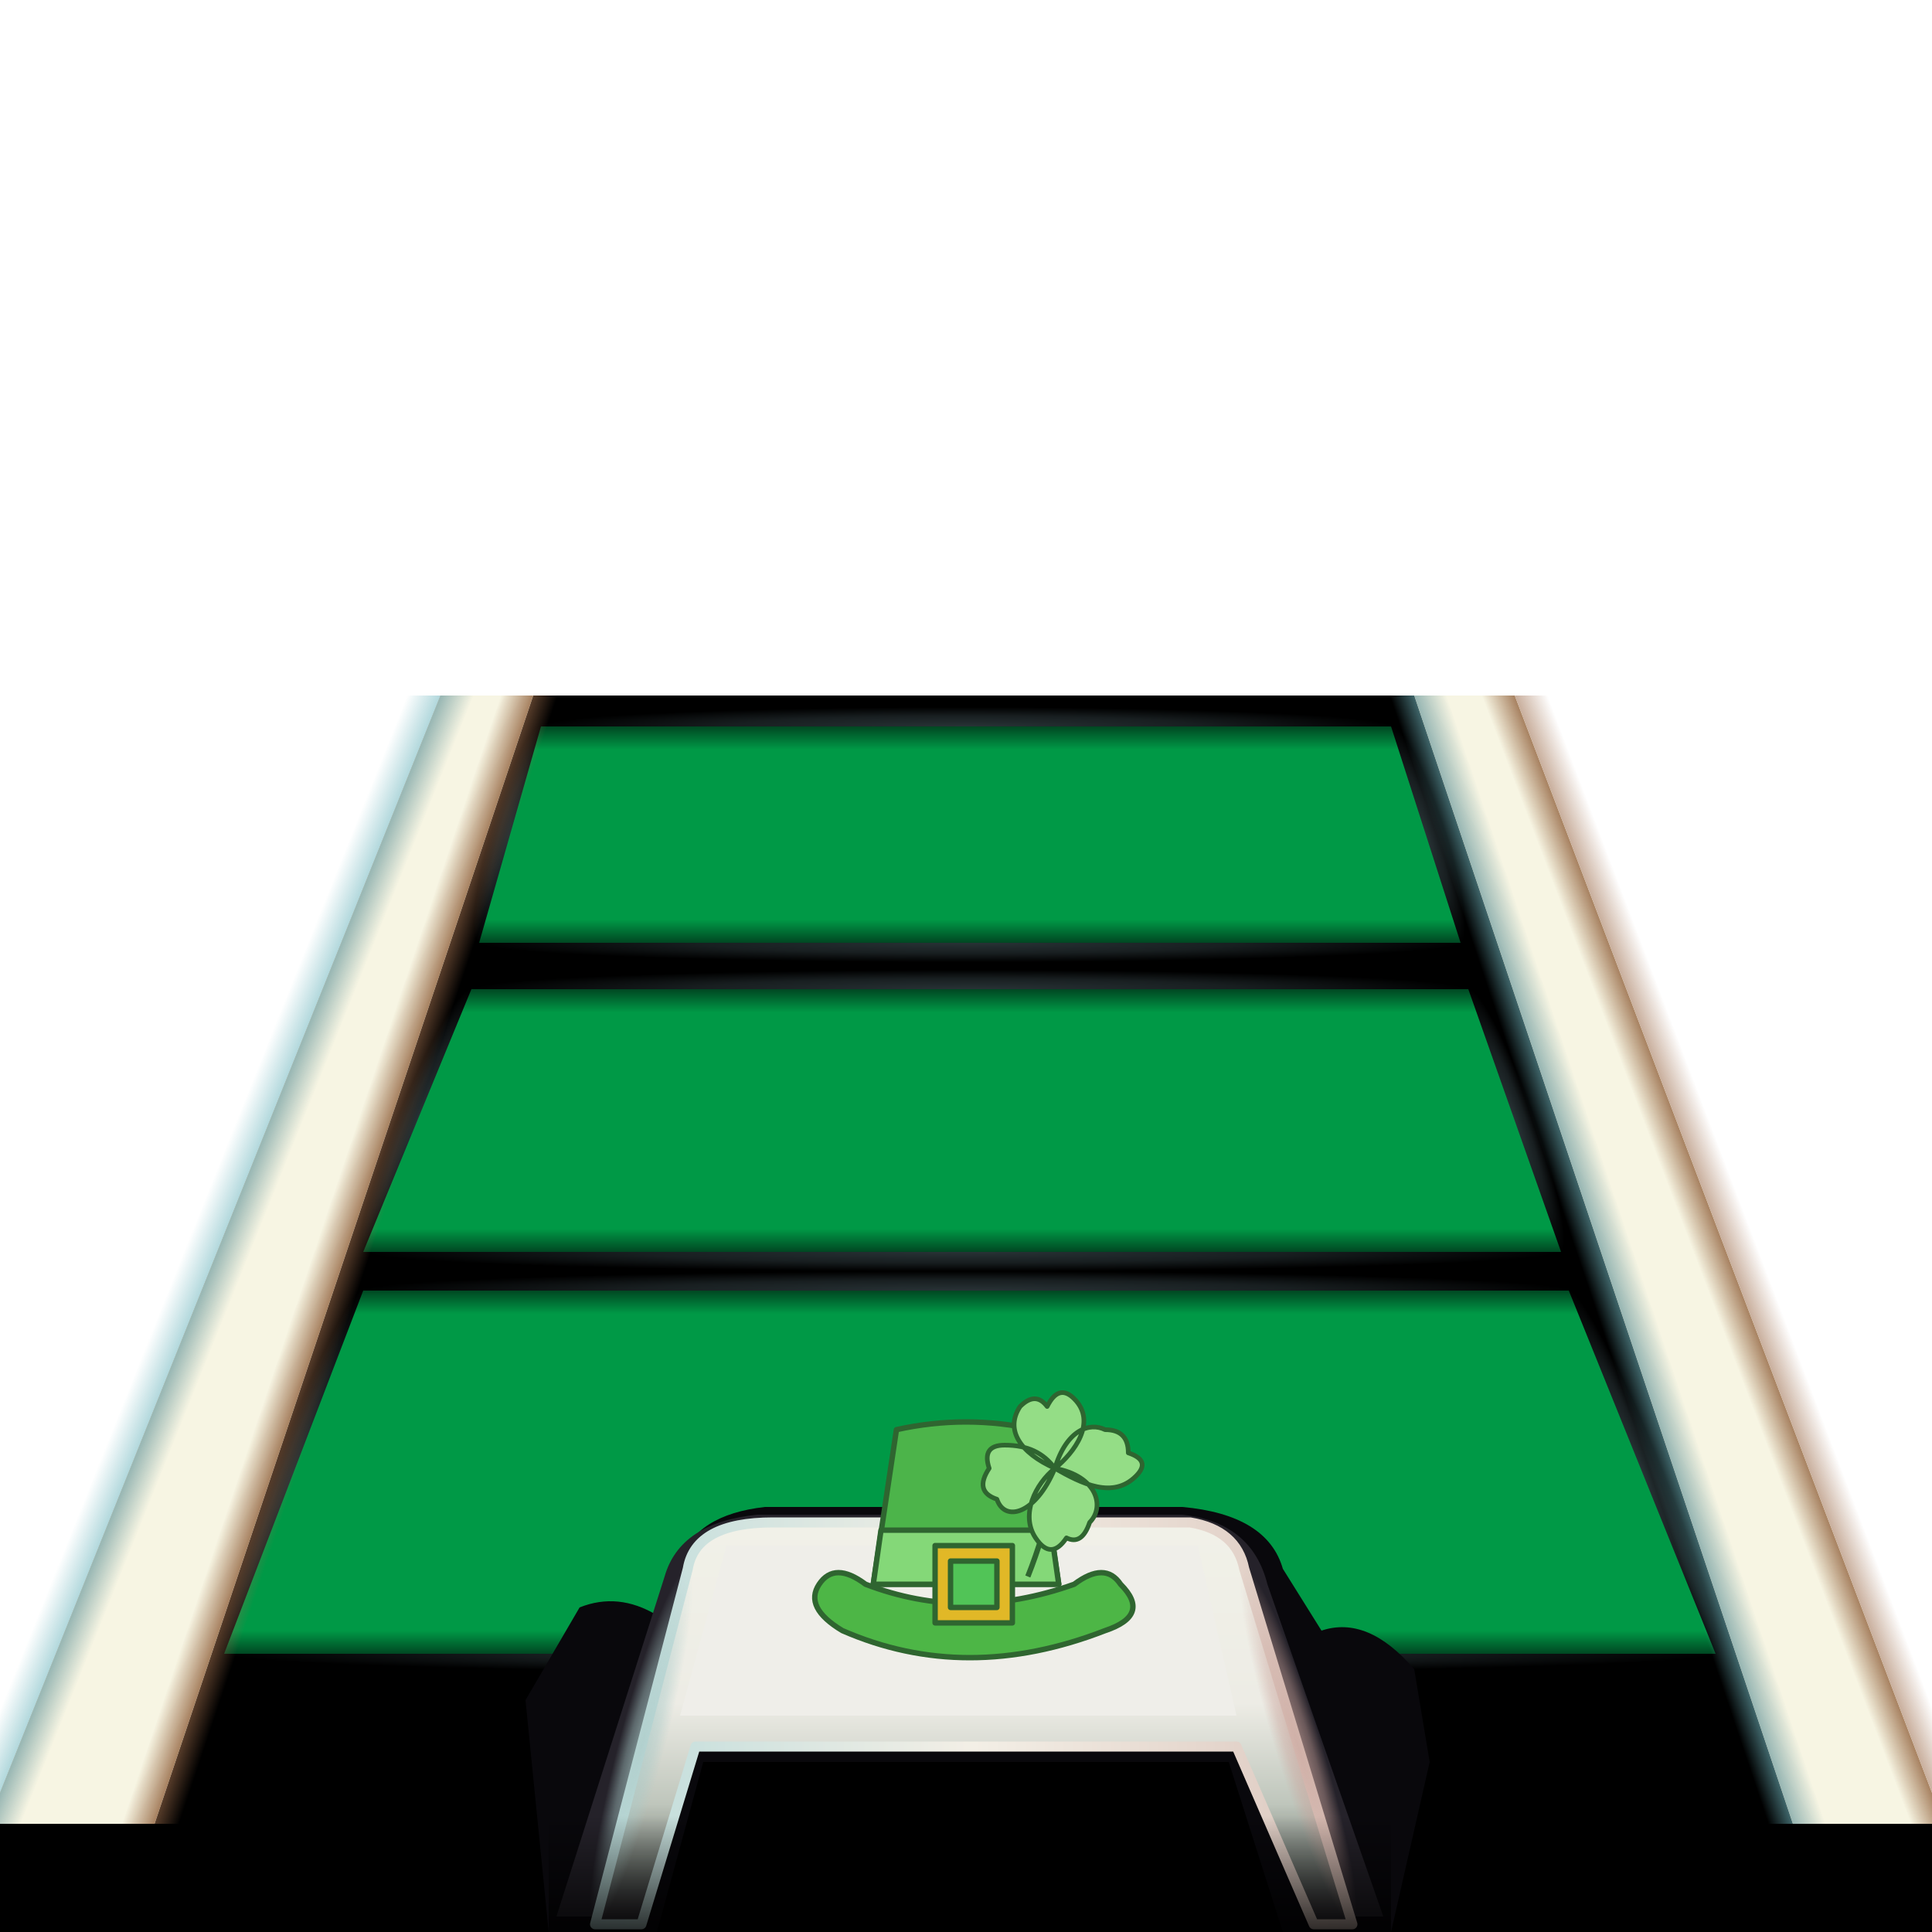
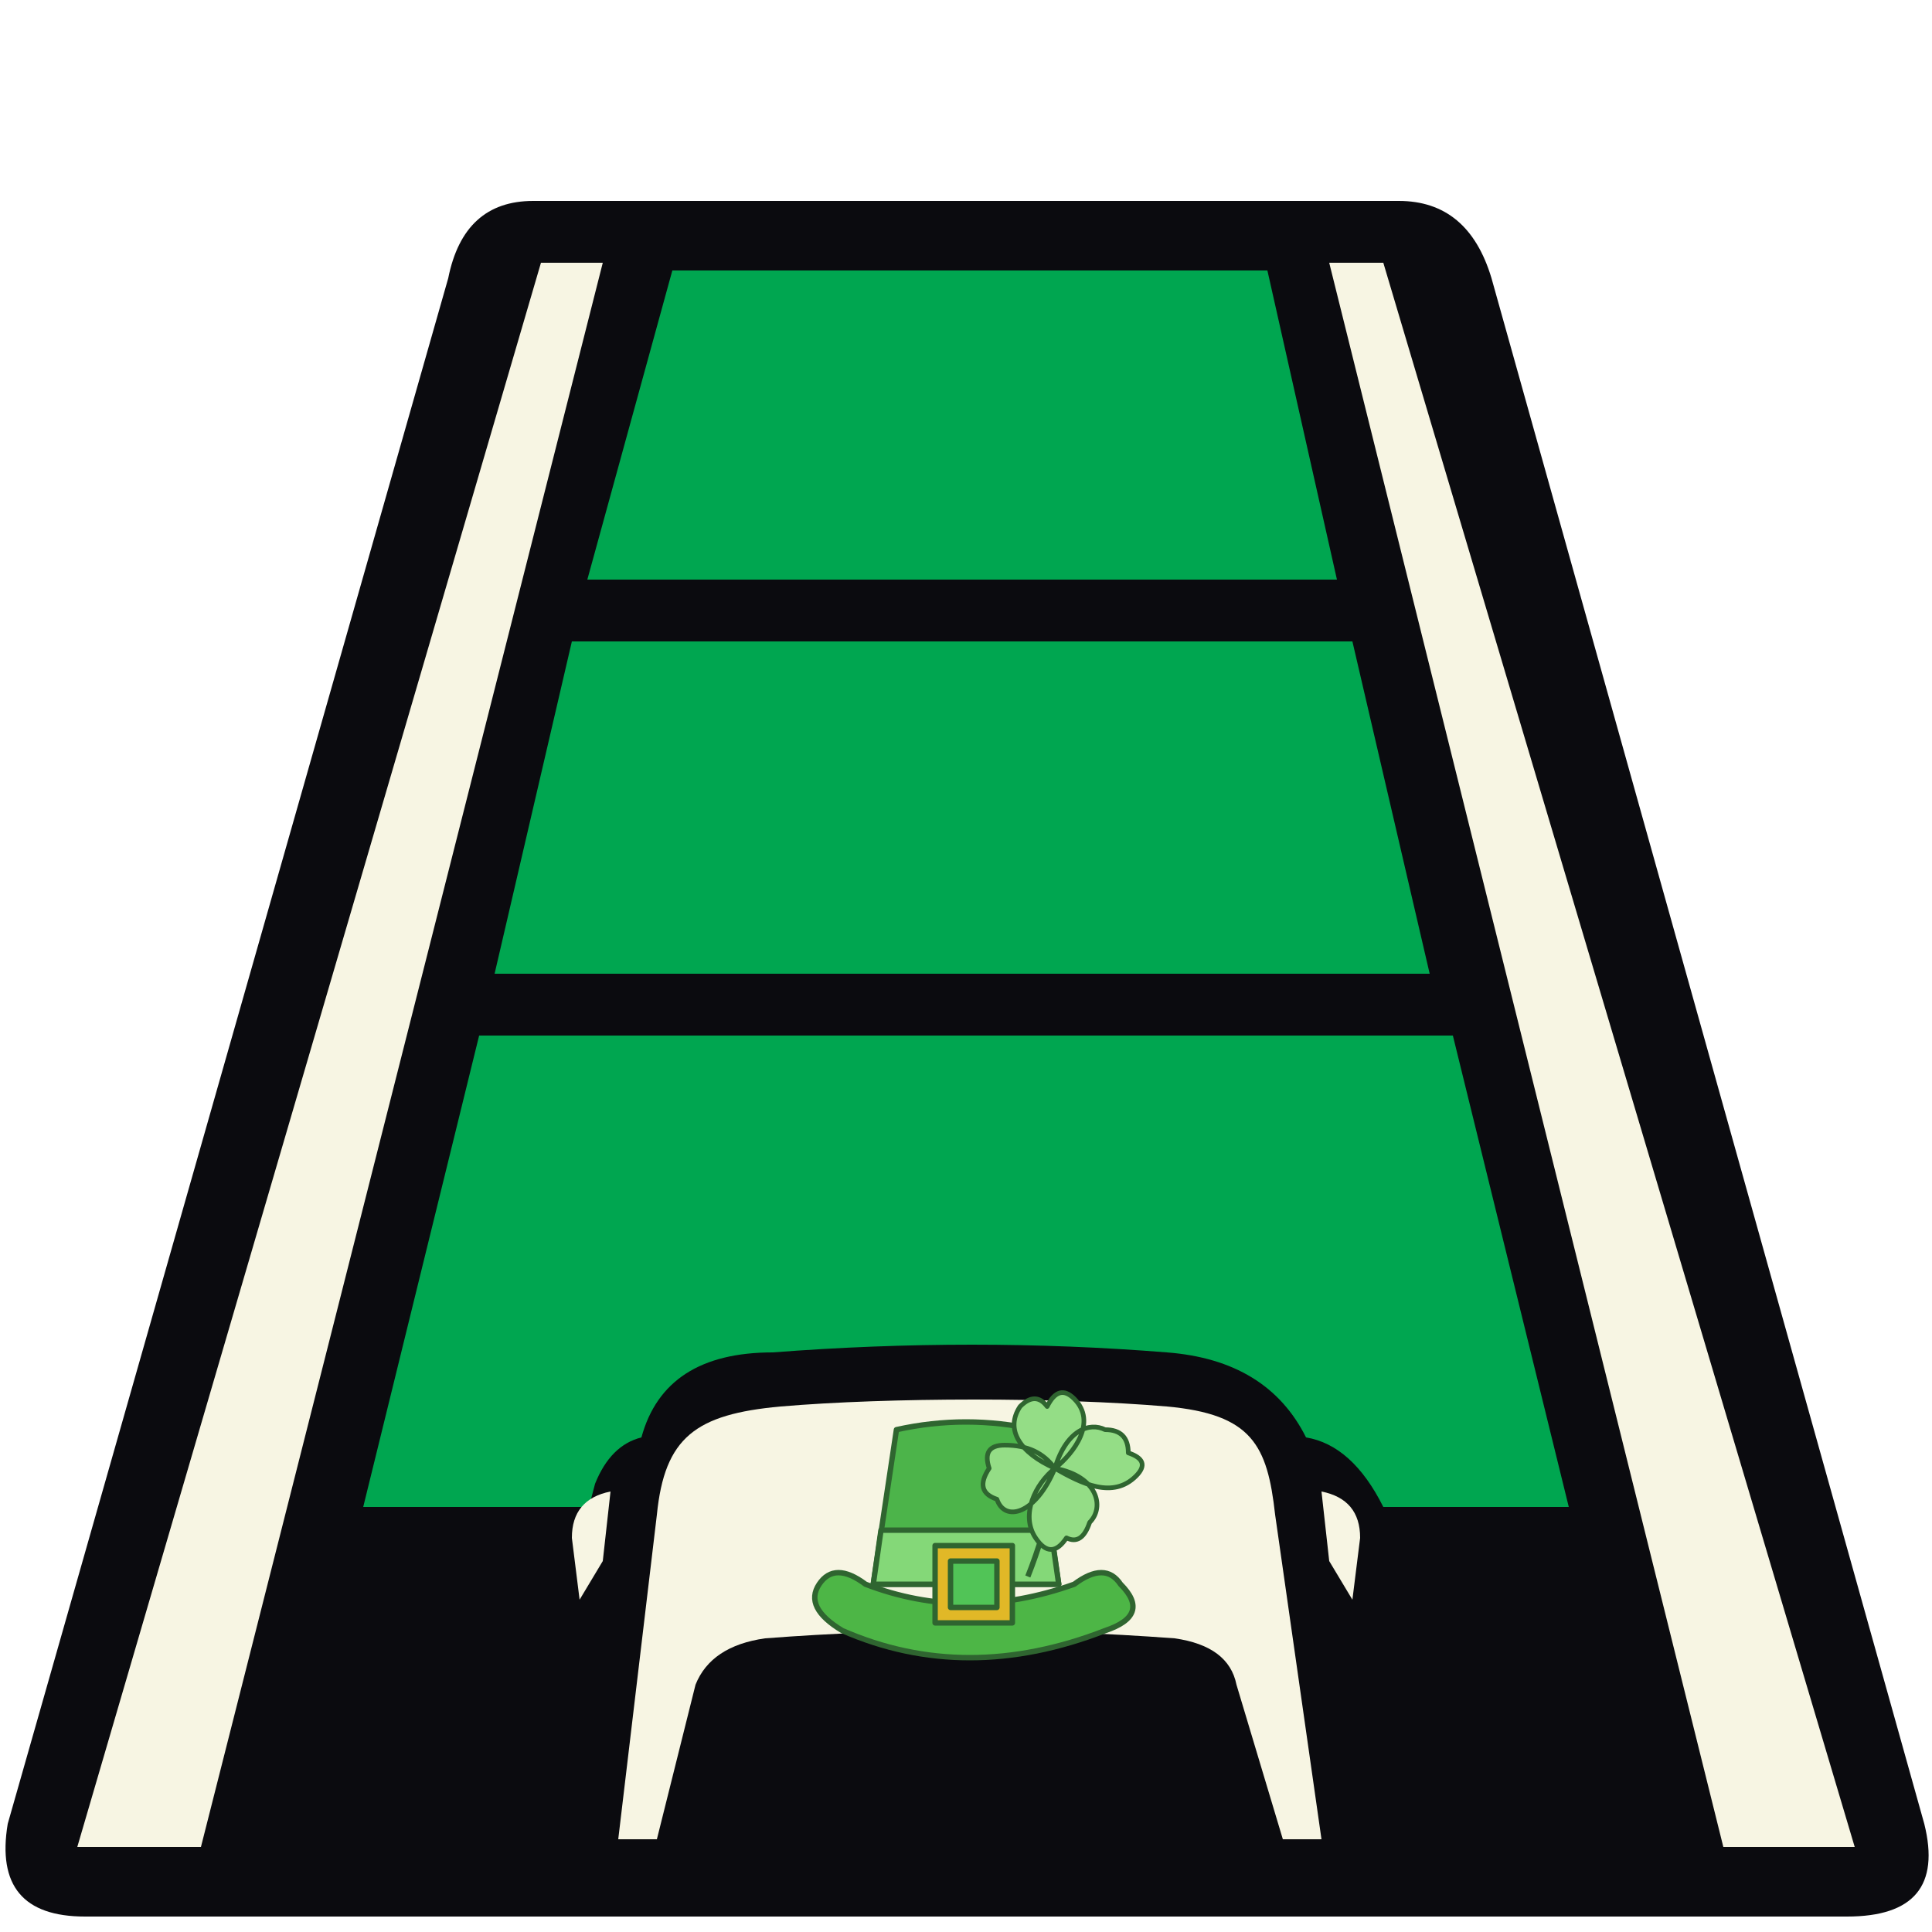
<svg xmlns="http://www.w3.org/2000/svg" width="250" height="250" viewBox="0 0 250 250">
-   <defs>
-     <linearGradient id="car-light" x1="0" y1="0" x2="0" y2="1">
-       <stop stop-color="#f1f1e8" />
-       <stop offset="0.45" stop-color="#edece5" />
-       <stop offset="0.7" stop-color="#bfc6bc" />
-       <stop offset="0.85" stop-color="#777e78" />
-       <stop offset="1" stop-color="#2b262d" />
-     </linearGradient>
-     <linearGradient id="car-outline" gradientUnits="userSpaceOnUse" x1="77" y1="0" x2="175" y2="0">
-       <stop stop-color="#bddcdb" />
-       <stop offset="0.5" stop-color="#f3efe6" />
-       <stop offset="1" stop-color="#dcc7be" />
-     </linearGradient>
-   </defs>
-   <path d="M57 90H195L250 233V250H0V232Z" fill="#000000" />
-   <defs>
-     <radialGradient id="band-0-rim-0" gradientUnits="userSpaceOnUse" cx="0" cy="0" r="1" gradientTransform="matrix(0 -2.5 78 0 125 167)">
-       <stop stop-color="#85a9b3" stop-opacity="0.3" />
-       <stop offset="0.55" stop-color="#85a9b3" stop-opacity="0.18" />
-       <stop offset="1" stop-color="#85a9b3" stop-opacity="0" />
-     </radialGradient>
-   </defs>
-   <path d="M47,169.5 203,169.5 203,164.5 47,164.5Z" fill="url(#band-0-rim-0)" />
-   <defs>
-     <radialGradient id="band-0-rim-1" gradientUnits="userSpaceOnUse" cx="0" cy="0" r="1" gradientTransform="matrix(2.3178 -0.937 9.5 23.5 212.5 190.5)">
-       <stop stop-color="#85a9b3" stop-opacity="0.3" />
-       <stop offset="0.55" stop-color="#85a9b3" stop-opacity="0.18" />
-       <stop offset="1" stop-color="#85a9b3" stop-opacity="0" />
-     </radialGradient>
-   </defs>
-   <path d="M200.682,167.937 219.682,214.937 224.318,213.063 205.318,166.063Z" fill="url(#band-0-rim-1)" />
-   <defs>
-     <radialGradient id="band-0-rim-2" gradientUnits="userSpaceOnUse" cx="0" cy="0" r="1" gradientTransform="matrix(0 2.5 -96.5 0 125.5 214)">
-       <stop stop-color="#85a9b3" stop-opacity="0.3" />
-       <stop offset="0.55" stop-color="#85a9b3" stop-opacity="0.18" />
-       <stop offset="1" stop-color="#85a9b3" stop-opacity="0" />
-     </radialGradient>
-   </defs>
-   <path d="M222,211.5 29,211.5 29,216.5 222,216.5Z" fill="url(#band-0-rim-2)" />
-   <defs>
-     <radialGradient id="band-0-rim-3" gradientUnits="userSpaceOnUse" cx="0" cy="0" r="1" gradientTransform="matrix(-2.3346 -0.8941 9 -23.5 38 190.5)">
-       <stop stop-color="#85a9b3" stop-opacity="0.3" />
-       <stop offset="0.55" stop-color="#85a9b3" stop-opacity="0.18" />
-       <stop offset="1" stop-color="#85a9b3" stop-opacity="0" />
-     </radialGradient>
-   </defs>
-   <path d="M31.335,214.894 49.335,167.894 44.665,166.106 26.665,213.106Z" fill="url(#band-0-rim-3)" />
-   <defs>
-     <linearGradient id="distance-0" gradientUnits="userSpaceOnUse" x1="0" y1="167" x2="0" y2="214">
-       <stop stop-color="#004722" />
-       <stop offset="0.064" stop-color="#009946" />
-       <stop offset="0.936" stop-color="#009946" />
-       <stop offset="1" stop-color="#004722" />
-     </linearGradient>
-   </defs>
-   <path d="M47 167H203L222 214H29Z" fill="url(#distance-0)" />
-   <defs>
-     <radialGradient id="band-1-rim-0" gradientUnits="userSpaceOnUse" cx="0" cy="0" r="1" gradientTransform="matrix(0 -2.5 64.5 0 125.5 128)">
-       <stop stop-color="#85a9b3" stop-opacity="0.3" />
-       <stop offset="0.55" stop-color="#85a9b3" stop-opacity="0.18" />
-       <stop offset="1" stop-color="#85a9b3" stop-opacity="0" />
-     </radialGradient>
-   </defs>
-   <path d="M61,130.5 190,130.5 190,125.5 61,125.5Z" fill="url(#band-1-rim-0)" />
-   <defs>
-     <radialGradient id="band-1-rim-1" gradientUnits="userSpaceOnUse" cx="0" cy="0" r="1" gradientTransform="matrix(2.3575 -0.8321 6 17 196 145)">
-       <stop stop-color="#85a9b3" stop-opacity="0.3" />
-       <stop offset="0.55" stop-color="#85a9b3" stop-opacity="0.18" />
-       <stop offset="1" stop-color="#85a9b3" stop-opacity="0" />
-     </radialGradient>
-   </defs>
-   <path d="M187.643,128.832 199.643,162.832 204.357,161.168 192.357,127.168Z" fill="url(#band-1-rim-1)" />
-   <defs>
-     <radialGradient id="band-1-rim-2" gradientUnits="userSpaceOnUse" cx="0" cy="0" r="1" gradientTransform="matrix(0 2.5 -77.5 0 124.5 162)">
-       <stop stop-color="#85a9b3" stop-opacity="0.3" />
-       <stop offset="0.55" stop-color="#85a9b3" stop-opacity="0.18" />
-       <stop offset="1" stop-color="#85a9b3" stop-opacity="0" />
-     </radialGradient>
-   </defs>
-   <path d="M202,159.5 47,159.5 47,164.5 202,164.5Z" fill="url(#band-1-rim-2)" />
-   <defs>
-     <radialGradient id="band-1-rim-3" gradientUnits="userSpaceOnUse" cx="0" cy="0" r="1" gradientTransform="matrix(-2.3117 -0.9519 7 -17 54 145)">
-       <stop stop-color="#85a9b3" stop-opacity="0.3" />
-       <stop offset="0.55" stop-color="#85a9b3" stop-opacity="0.18" />
-       <stop offset="1" stop-color="#85a9b3" stop-opacity="0" />
-     </radialGradient>
-   </defs>
-   <path d="M49.312,162.952 63.312,128.952 58.688,127.048 44.688,161.048Z" fill="url(#band-1-rim-3)" />
-   <defs>
-     <linearGradient id="distance-1" gradientUnits="userSpaceOnUse" x1="0" y1="128" x2="0" y2="162">
-       <stop stop-color="#004722" />
-       <stop offset="0.088" stop-color="#009946" />
-       <stop offset="0.912" stop-color="#009946" />
-       <stop offset="1" stop-color="#004722" />
-     </linearGradient>
-   </defs>
-   <path d="M61 128H190L202 162H47Z" fill="url(#distance-1)" />
-   <defs>
-     <radialGradient id="band-2-rim-0" gradientUnits="userSpaceOnUse" cx="0" cy="0" r="1" gradientTransform="matrix(0 -2.5 55 0 125 94)">
-       <stop stop-color="#85a9b3" stop-opacity="0.3" />
-       <stop offset="0.55" stop-color="#85a9b3" stop-opacity="0.18" />
-       <stop offset="1" stop-color="#85a9b3" stop-opacity="0" />
-     </radialGradient>
-   </defs>
-   <path d="M70,96.5 180,96.5 180,91.5 70,91.5Z" fill="url(#band-2-rim-0)" />
-   <defs>
-     <radialGradient id="band-2-rim-1" gradientUnits="userSpaceOnUse" cx="0" cy="0" r="1" gradientTransform="matrix(2.3801 -0.765 4.5 14 184.5 108)">
-       <stop stop-color="#85a9b3" stop-opacity="0.3" />
-       <stop offset="0.55" stop-color="#85a9b3" stop-opacity="0.18" />
-       <stop offset="1" stop-color="#85a9b3" stop-opacity="0" />
-     </radialGradient>
-   </defs>
-   <path d="M177.62,94.765 186.62,122.765 191.38,121.235 182.38,93.235Z" fill="url(#band-2-rim-1)" />
-   <defs>
-     <radialGradient id="band-2-rim-2" gradientUnits="userSpaceOnUse" cx="0" cy="0" r="1" gradientTransform="matrix(0 2.5 -63.5 0 125.5 122)">
-       <stop stop-color="#85a9b3" stop-opacity="0.3" />
-       <stop offset="0.55" stop-color="#85a9b3" stop-opacity="0.18" />
-       <stop offset="1" stop-color="#85a9b3" stop-opacity="0" />
-     </radialGradient>
-   </defs>
-   <path d="M189,119.5 62,119.5 62,124.5 189,124.5Z" fill="url(#band-2-rim-2)" />
-   <defs>
-     <radialGradient id="band-2-rim-3" gradientUnits="userSpaceOnUse" cx="0" cy="0" r="1" gradientTransform="matrix(-2.4038 -0.6868 4 -14 66 108)">
-       <stop stop-color="#85a9b3" stop-opacity="0.3" />
-       <stop offset="0.55" stop-color="#85a9b3" stop-opacity="0.18" />
-       <stop offset="1" stop-color="#85a9b3" stop-opacity="0" />
-     </radialGradient>
-   </defs>
-   <path d="M64.404,122.687 72.404,94.687 67.596,93.313 59.596,121.313Z" fill="url(#band-2-rim-3)" />
-   <defs>
-     <linearGradient id="distance-2" gradientUnits="userSpaceOnUse" x1="0" y1="94" x2="0" y2="122">
-       <stop stop-color="#004722" />
-       <stop offset="0.107" stop-color="#009946" />
-       <stop offset="0.893" stop-color="#009946" />
-       <stop offset="1" stop-color="#004722" />
-     </linearGradient>
-   </defs>
-   <path d="M70 94H180L189 122H62Z" fill="url(#distance-2)" />
-   <defs>
-     <linearGradient id="lane-left-outer" gradientUnits="userSpaceOnUse" x1="56.268" y1="81.086" x2="59.98" y2="82.576">
-       <stop offset="0" stop-color="#72b8c0" stop-opacity="0" />
-       <stop offset="1" stop-color="#72b8c0" stop-opacity="0.55" />
-     </linearGradient>
-   </defs>
-   <path d="M52.69,90 0,221.262 0,232 57,90Z" fill="url(#lane-left-outer)" />
-   <defs>
-     <linearGradient id="lane-left-inner" gradientUnits="userSpaceOnUse" x1="71.545" y1="82.416" x2="74.389" y2="83.37">
-       <stop offset="0" stop-color="#9c6c4b" stop-opacity="0.55" />
-       <stop offset="1" stop-color="#9c6c4b" stop-opacity="0" />
-     </linearGradient>
-   </defs>
-   <path d="M69,90 20,236 23.165,236 72.165,90Z" fill="url(#lane-left-inner)" />
-   <defs>
-     <linearGradient id="lane-right-inner" gradientUnits="userSpaceOnUse" x1="177.611" y1="83.37" x2="180.455" y2="82.416">
-       <stop offset="0" stop-color="#72b8c0" stop-opacity="0" />
-       <stop offset="1" stop-color="#72b8c0" stop-opacity="0.55" />
-     </linearGradient>
-   </defs>
-   <path d="M179.835,90 228.835,236 232,236 183,90Z" fill="url(#lane-right-inner)" />
-   <defs>
-     <linearGradient id="lane-right-outer" gradientUnits="userSpaceOnUse" x1="193.156" y1="82.522" x2="196.895" y2="81.101">
-       <stop offset="0" stop-color="#9c6c4b" stop-opacity="0.55" />
-       <stop offset="1" stop-color="#9c6c4b" stop-opacity="0" />
-     </linearGradient>
-   </defs>
-   <path d="M196,90 250,232 250,220.747 200.28,90Z" fill="url(#lane-right-outer)" />
-   <path d="M57 90H69L20 236H0V232Z M183 90H196L250 232V236H232Z" fill="#f7f5e3" />
-   <defs>
-     <linearGradient id="left-cyan-rim" gradientUnits="userSpaceOnUse" x1="59.98" y1="82.576" x2="63.692" y2="84.066">
-       <stop offset="0" stop-color="#97b6b3" stop-opacity="1" />
-       <stop offset="1" stop-color="#97b6b3" stop-opacity="0" />
-     </linearGradient>
-   </defs>
-   <path d="M57,90 0,232 0,236 2.705,236 61.31,90Z" fill="url(#left-cyan-rim)" />
-   <defs>
-     <linearGradient id="left-warm-rim" gradientUnits="userSpaceOnUse" x1="67.753" y1="81.143" x2="71.545" y2="82.416">
-       <stop offset="0" stop-color="#a78160" stop-opacity="0" />
-       <stop offset="1" stop-color="#a78160" stop-opacity="1" />
-     </linearGradient>
-   </defs>
-   <path d="M64.781,90 15.781,236 20,236 69,90Z" fill="url(#left-warm-rim)" />
-   <defs>
-     <linearGradient id="right-cyan-rim" gradientUnits="userSpaceOnUse" x1="180.455" y1="82.416" x2="184.247" y2="81.143">
-       <stop offset="0" stop-color="#97b6b3" stop-opacity="1" />
-       <stop offset="1" stop-color="#97b6b3" stop-opacity="0" />
-     </linearGradient>
-   </defs>
-   <path d="M183,90 232,236 236.219,236 187.219,90Z" fill="url(#right-cyan-rim)" />
-   <defs>
-     <linearGradient id="right-warm-rim" gradientUnits="userSpaceOnUse" x1="189.418" y1="83.944" x2="193.156" y2="82.522">
-       <stop offset="0" stop-color="#a78160" stop-opacity="0" />
-       <stop offset="1" stop-color="#a78160" stop-opacity="1" />
-     </linearGradient>
-   </defs>
-   <path d="M191.72,90 247.242,236 250,236 250,232 196,90Z" fill="url(#right-warm-rim)" />
-   <path d="M68 220L75 208Q80 206 85 209L88 202Q90 196 99 195H153Q164 196 166 203L171 211Q177 209 183 216L185 228L180 250H71Z" fill="#09080c" />
-   <path d="M72 248L86 204Q88 197 98 196H153Q162 197 164 205L179 248H174L160 225H89L78 248Z" fill="#25222a" />
-   <path d="M77 249L89 203Q90 197 100 197H154Q160 198 161 203L175 249H170L160 226H90L83 249Z" fill="url(#car-light)" stroke="url(#car-outline)" stroke-width="1.3" stroke-linejoin="round" />
-   <path d="M94 200H155L160 222H88Z" fill="#efeee9" />
-   <defs>
-     <radialGradient id="car-left-edge" gradientUnits="userSpaceOnUse" cx="0" cy="0" r="1" gradientTransform="matrix(2.9029 0.7573 -6 23 83 226)">
-       <stop stop-color="#aacac8" stop-opacity="0.7" />
-       <stop offset="0.55" stop-color="#aacac8" stop-opacity="0.42" />
-       <stop offset="1" stop-color="#aacac8" stop-opacity="0" />
-     </radialGradient>
-   </defs>
-   <path d="M86.097,202.243 74.097,248.243 79.903,249.757 91.903,203.757Z" fill="url(#car-left-edge)" />
-   <defs>
-     <radialGradient id="car-right-edge" gradientUnits="userSpaceOnUse" cx="0" cy="0" r="1" gradientTransform="matrix(2.87 -0.8735 7 23 168 226)">
-       <stop stop-color="#c9a39b" stop-opacity="0.7" />
-       <stop offset="0.55" stop-color="#c9a39b" stop-opacity="0.42" />
-       <stop offset="1" stop-color="#c9a39b" stop-opacity="0" />
-     </radialGradient>
-   </defs>
-   <path d="M158.13,203.874 172.13,249.874 177.87,248.126 163.87,202.126Z" fill="url(#car-right-edge)" />
-   <path d="M91 228H159L166 250H85Z" fill="#000000" />
-   <defs>
-     <linearGradient id="car-foot-shadow" gradientUnits="userSpaceOnUse" x1="0" y1="235" x2="0" y2="250">
-       <stop stop-color="#000000" stop-opacity="0" />
-       <stop offset="1" stop-color="#000000" stop-opacity="0.8" />
-     </linearGradient>
-   </defs>
-   <path d="M71 235H180V250H71Z" fill="url(#car-foot-shadow)" />
-   <g stroke="#2f6530" stroke-width="0.7" stroke-linejoin="round">
-     <path d="M116 185Q125 183 134 185L137 205H113Z" fill="#4cb44a" />
-     <path d="M114 198H136L137 205H113Z" fill="#84d878" />
-     <path d="M106 205Q108 202 112 205Q125 210 139 205Q143 202 145 205Q149 209 143 211Q125 218 109 211Q104 208 106 205Z" fill="#4db646" />
-     <path d="M121 200H131V210H121Z" fill="#e1b827" />
-     <path d="M123 202H129V208H123Z" fill="#51c457" />
-     <path d="M137 191Q135 199 133 204" fill="none" />
-     <path d="M136.5 190C132 188 130 185 132 182Q134 180 135.5 182Q137 179 139 181C142 184 139 188 136.5 190Z M136.5 190C138 185 141 184 143 185Q146 185 146 188Q149 189 147 191C144 194 140 192 136.5 190Z M136.5 190C142 191 143 195 141 197Q140 200 138 199Q136 202 134 199C132 196 134 192 136.5 190Z M136.5 190C134 196 130 197 129 194Q126 193 128 190Q127 187 130 187C133 187 135 188 136.5 190Z" fill="#94dd86" stroke-width="0.6" />
+   <path d="M69 26h112q9 0 12 10l56 200q3 12-10 12H11q-12 0-10-12L58 36q2-10 11-10" fill="#0b0b0f" />
+   <path d="M70 34h8L26 239H10Z" fill="#f7f5e3" />
+   <path d="M172 34h7l61 205h-17Z" fill="#f7f5e3" />
+   <path d="M62 134h126l15 61H47Z" fill="#00a650" />
+   <path d="M74 83h101l10 43H64Z" fill="#00a650" />
+   <path d="M87 35h77l9 40H76Z" fill="#00a650" />
+   <g>
+     <path d="m72 211 5-19q2-5 6-6 3-11 17-11 26-2 51 0 13 1 18 11 6 1 10 9l4 17h-13l4 29H76l5-30Z" fill="#0b0b0f" />
+     <path d="m80 238 5-42c1-10 5-13 16-14 14-1.2 36-1.2 50 0 11 1 13 5 14 14l6 42h-5l-6-20q-1-5-8-6-27-2-53 0-7 1-9 6l-5 20Z" fill="#f7f5e3" />
+     <path d="M79 193q-5 1-5 6l1 8 3-5Zm92 0q5 1 5 6l-1 8-3-5Z" fill="#f7f5e3" />
+   </g>
+   <g id="hat" stroke="#2f6530" stroke-linejoin="round" stroke-width=".7">
+     <path d="M116 185q9-2 18 0l3 20h-24Z" fill="#4cb44a" />
+     <path d="M114 198h22l1 7h-24Z" fill="#84d878" />
+     <path d="M106 205q2-3 6 0 13 5 27 0 4-3 6 0 4 4-2 6-18 7-34 0-5-3-3-6Z" fill="#4db646" />
+     <path d="M121 200h10v10h-10Z" fill="#e1b827" />
+     <path d="M123 202h6v6h-6Z" fill="#51c457" />
+     <path d="M137 191q-2 8-4 13" fill="none" />
+     <path d="M136.5 190c-4.5-2-6.5-5-4.5-8q2-2 3.5 0 1.5-3 3.5-1c3 3 0 7-2.5 9Zm0 0c1.5-5 4.5-6 6.5-5q3 0 3 3 3 1 1 3c-3 3-7 1-10.5-1Zm0 0c5.5 1 6.5 5 4.5 7q-1 3-3 2-2 3-4 0c-2-3 0-7 2.5-9Zm0 0c-2.5 6-6.5 7-7.5 4q-3-1-1-4-1-3 2-3c3 0 5 1 6.5 3Z" fill="#94dd86" stroke-width=".6" />
  </g>
</svg>
